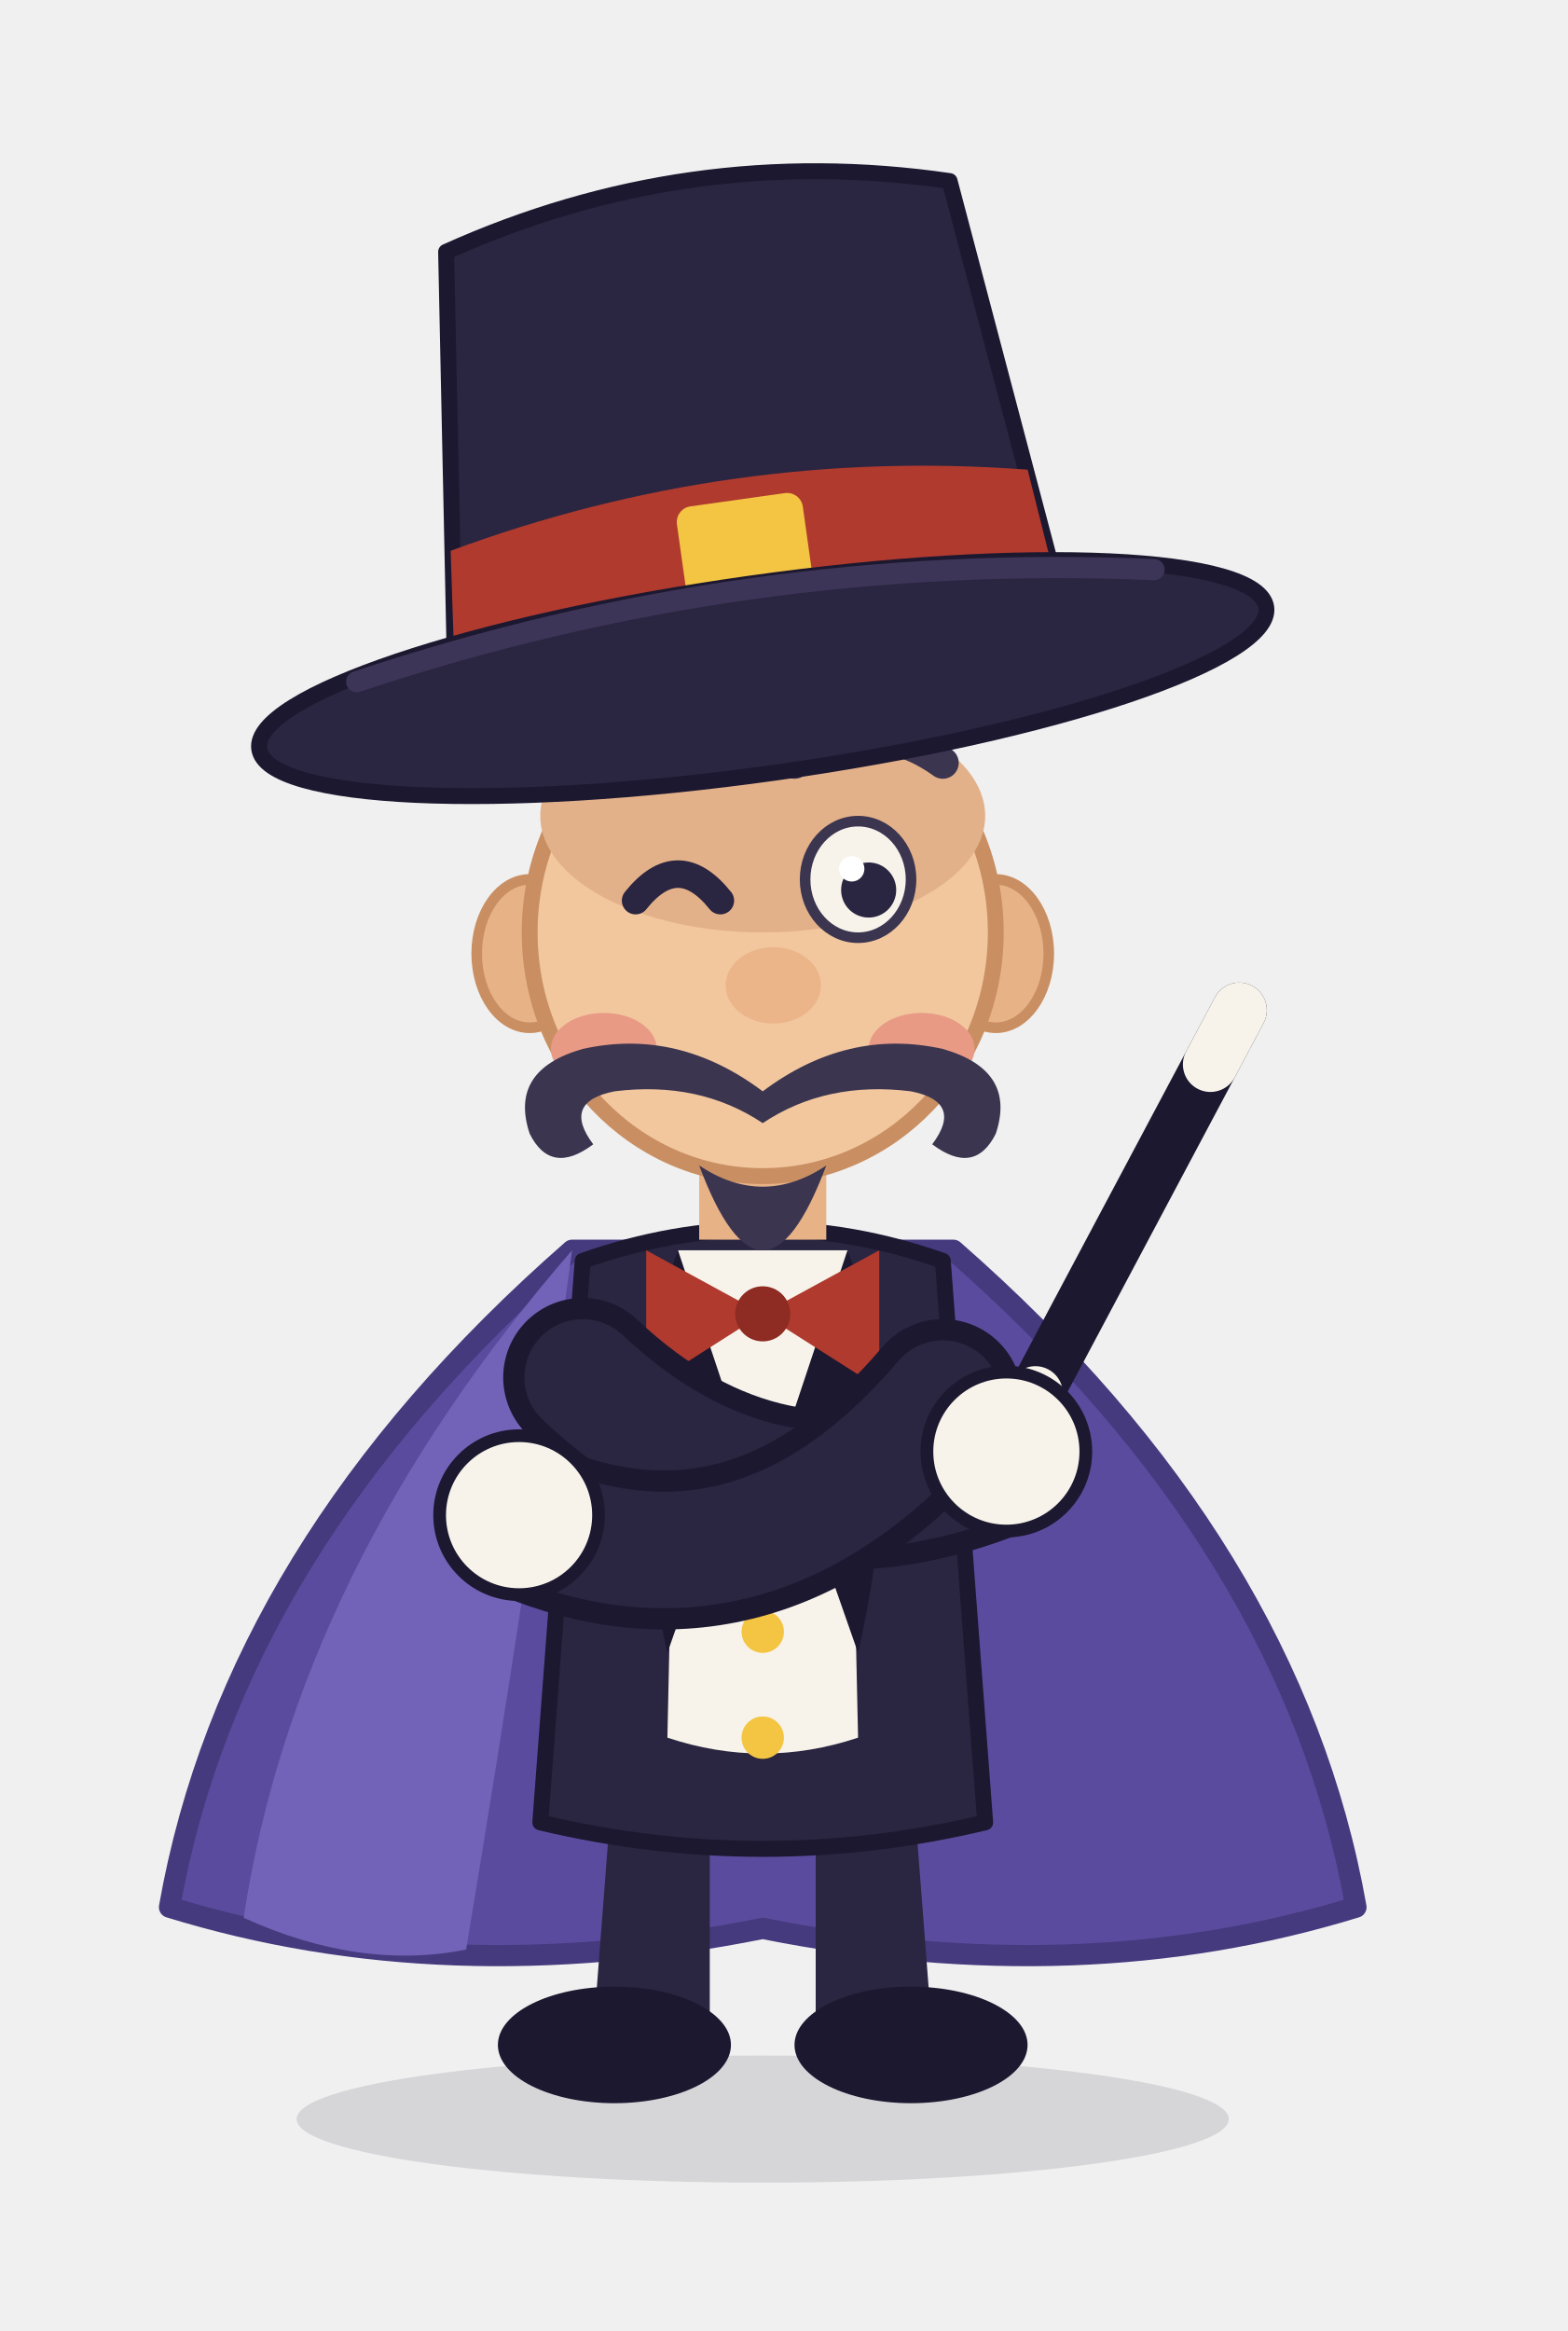
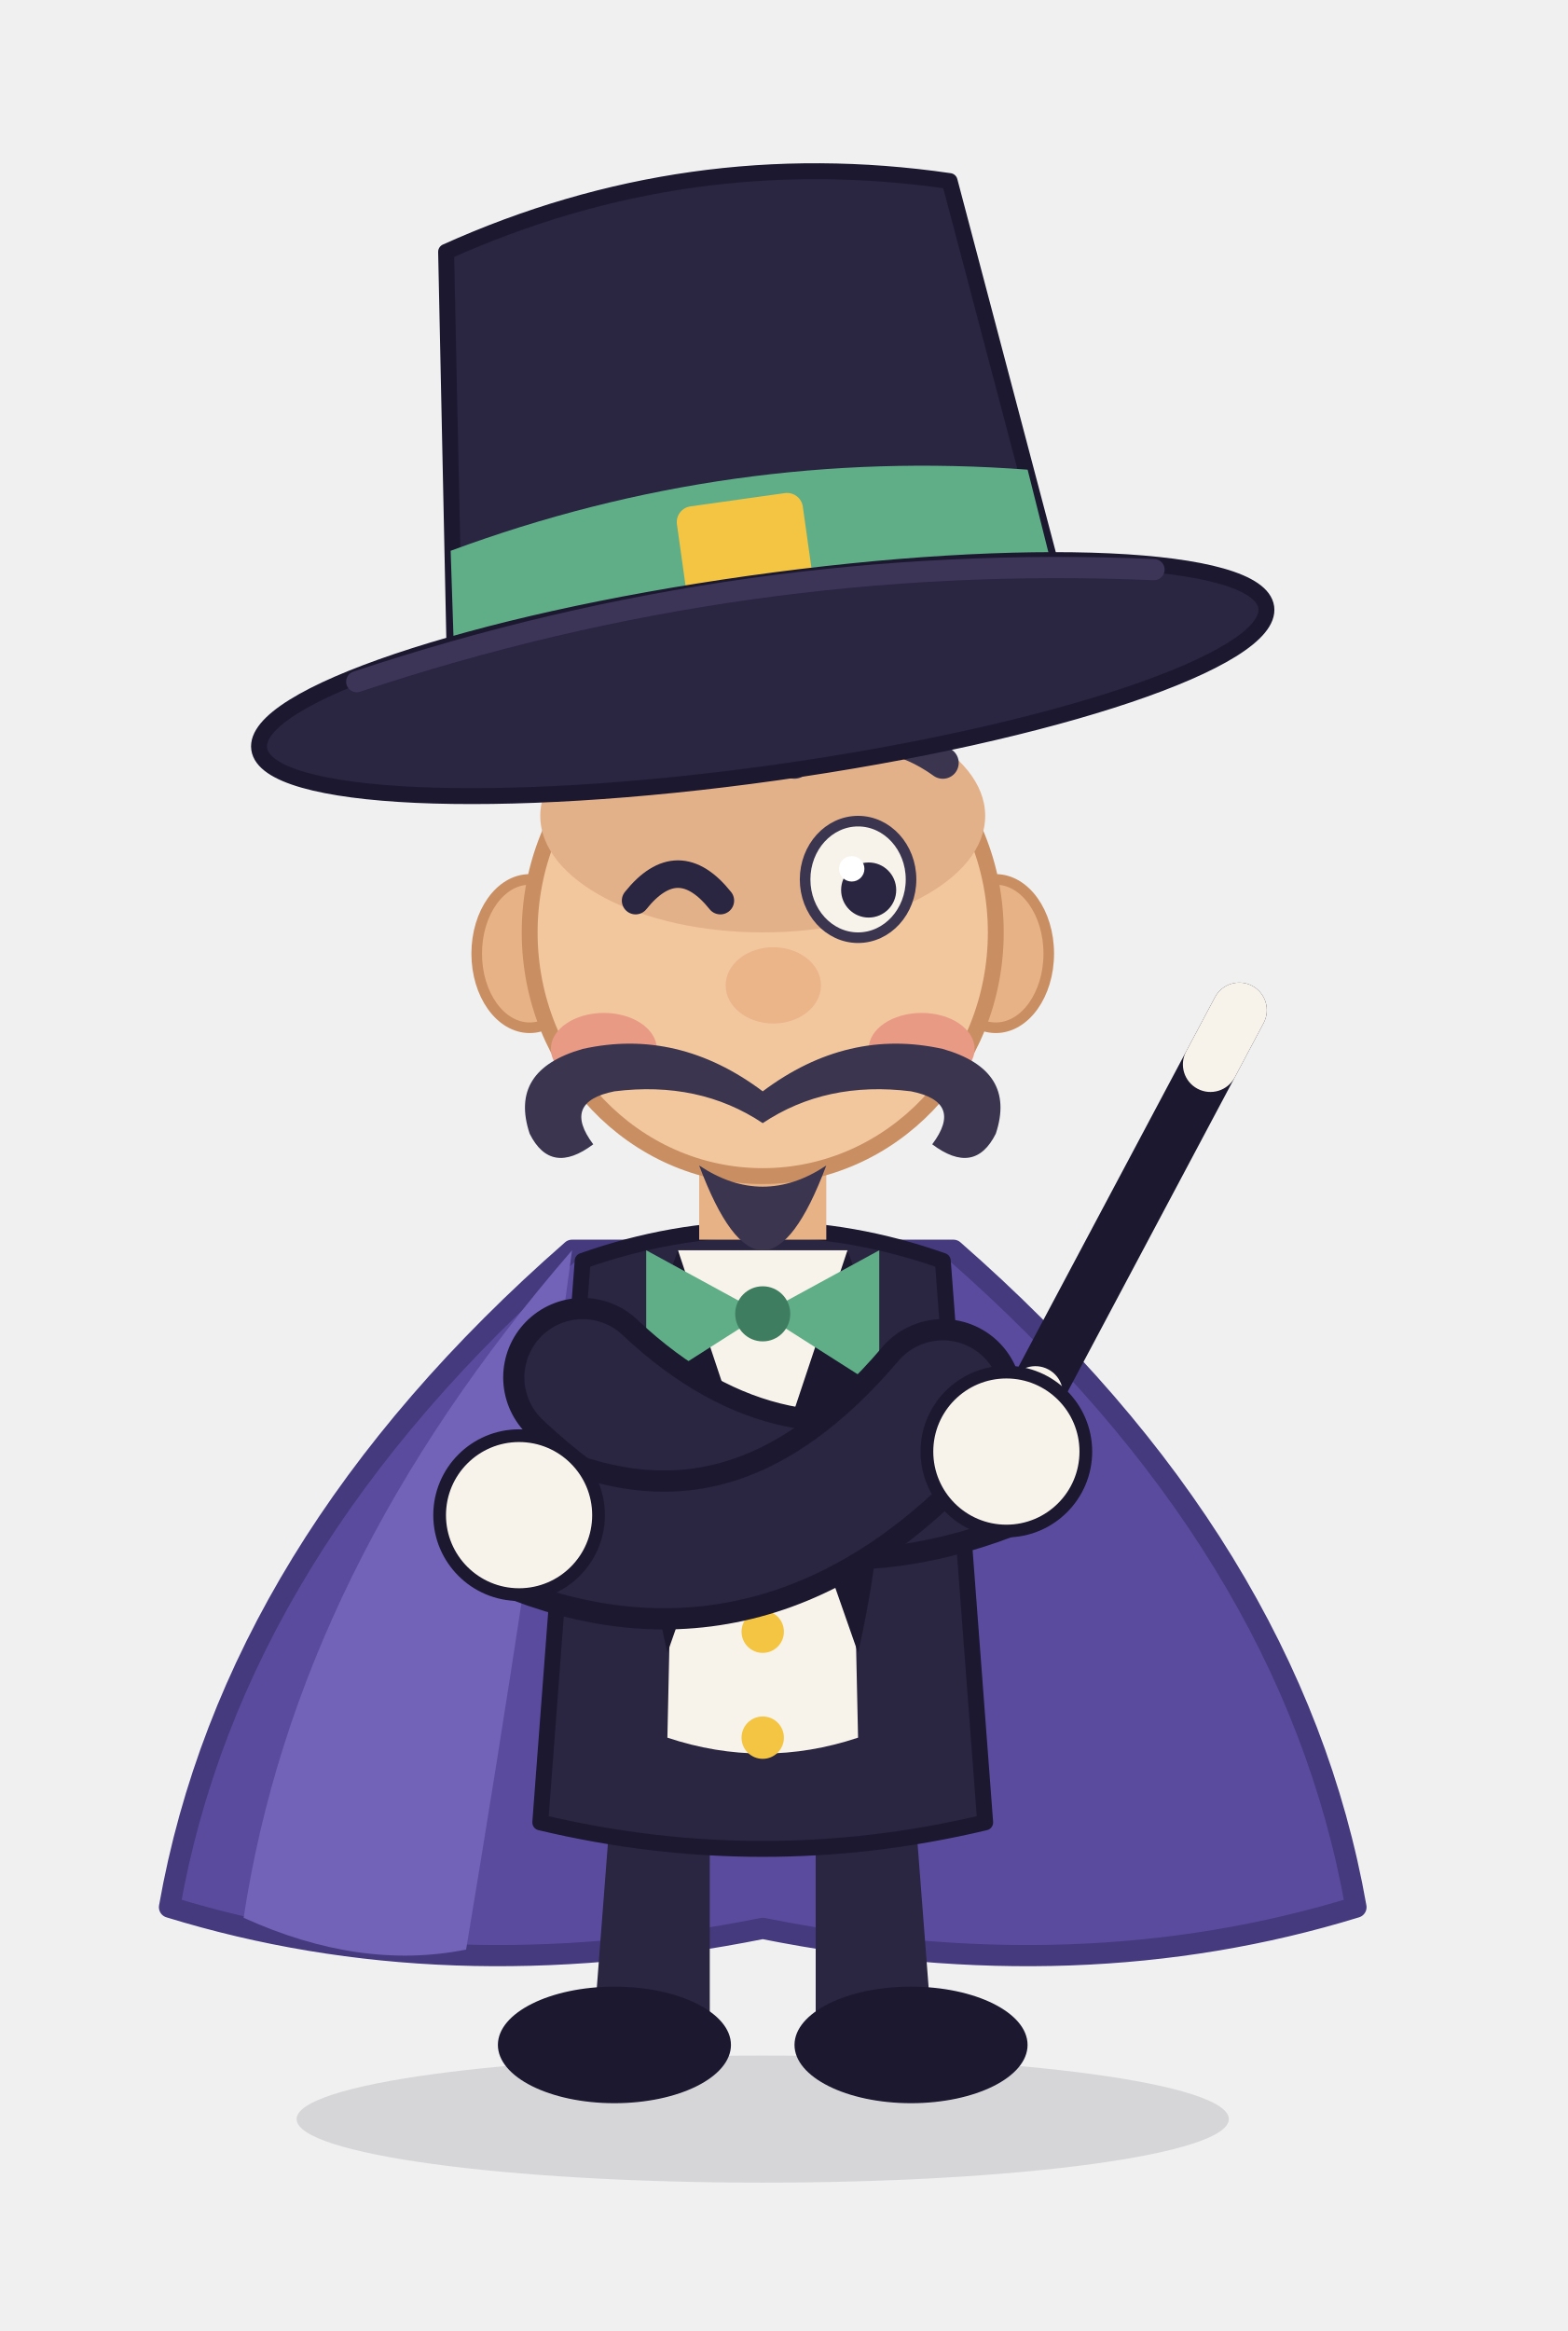
<svg xmlns="http://www.w3.org/2000/svg" width="148" height="220" viewBox="0 0 148 220" role="img" aria-label="Tovenaar met de armen over elkaar">
  <g transform="translate(72,14)">
    <ellipse cx="0" cy="186" rx="44" ry="6" fill="#2A2540" opacity="0.13" />
    <path d="M-18,104 Q-50,132 -56,166 Q-30,174 0,168 Q30,174 56,166 Q50,132 18,104 Z" fill="#5B4B9E" stroke="#453A7E" stroke-width="2" stroke-linejoin="round" />
    <path d="M-18,104 Q-44,134 -49,167 Q-38,172 -28,170 Q-22,134 -18,104 Z" fill="#7263B8" />
    <path d="M-14,152 L-16,178 L-5,178 L-5,152 Z" fill="#2A2540" />
    <path d="M14,152 L16,178 L5,178 L5,152 Z" fill="#2A2540" />
    <ellipse cx="-14" cy="179" rx="11" ry="5.5" fill="#1C1830" />
    <ellipse cx="14" cy="179" rx="11" ry="5.5" fill="#1C1830" />
    <path d="M-17,105 Q0,99 17,105 L21,158 Q0,163 -21,158 Z" fill="#2A2540" stroke="#1C1830" stroke-width="1.5" stroke-linejoin="round" />
    <path d="M-8,104 L-9,150 Q0,153 9,150 L8,104 Z" fill="#F7F3EA" />
    <path d="M-8,104 L-2,122 L-9,142 Q-14,120 -8,104 Z" fill="#1C1830" />
    <path d="M8,104 L2,122 L9,142 Q14,120 8,104 Z" fill="#1C1830" />
-     <path d="M0,110 L-11,104 L-11,117 Z" fill="#B03A2E" />
-     <path d="M0,110 L11,104 L11,117 Z" fill="#B03A2E" />
-     <circle cx="0" cy="110" r="2.6" fill="#8E2B22" />
+     <path d="M0,110 L-11,104 L-11,117 Z" fill="#5fae88" />
+     <path d="M0,110 L11,104 L11,117 Z" fill="#5fae88" />
+     <circle cx="0" cy="110" r="2.6" fill="#3f7d61" />
    <circle cx="0" cy="140" r="2" fill="#F4C542" />
    <circle cx="0" cy="150" r="2" fill="#F4C542" />
    <path d="M-17,116 Q0,132 21,124" fill="none" stroke="#1C1830" stroke-width="15" stroke-linecap="round" />
    <path d="M-17,116 Q0,132 21,124" fill="none" stroke="#2A2540" stroke-width="11" stroke-linecap="round" />
    <path d="M17,118 Q0,138 -21,130" fill="none" stroke="#1C1830" stroke-width="15" stroke-linecap="round" />
    <path d="M17,118 Q0,138 -21,130" fill="none" stroke="#2A2540" stroke-width="11" stroke-linecap="round" />
    <circle cx="-23" cy="129" r="7.5" fill="#F7F3EA" stroke="#1C1830" stroke-width="1.2" />
    <g transform="translate(34,102) rotate(28)">
      <rect x="-2.6" y="-26" width="5.2" height="52" rx="2.6" fill="#1C1830" />
      <rect x="-2.6" y="-26" width="5.2" height="11" rx="2.6" fill="#F7F3EA" />
      <rect x="-2.6" y="15" width="5.2" height="11" rx="2.6" fill="#F7F3EA" />
    </g>
    <circle cx="23" cy="123" r="7.5" fill="#F7F3EA" stroke="#1C1830" stroke-width="1.2" />
    <rect x="-6" y="93" width="12" height="10" fill="#E8B287" />
    <ellipse cx="-22" cy="76" rx="5" ry="7" fill="#E8B287" stroke="#C98F63" stroke-width="1" />
    <ellipse cx="22" cy="76" rx="5" ry="7" fill="#E8B287" stroke="#C98F63" stroke-width="1" />
    <ellipse cx="0" cy="74" rx="22" ry="23" fill="#F2C79E" stroke="#C98F63" stroke-width="1.5" />
    <ellipse cx="0" cy="63" rx="21" ry="11" fill="#E3B189" />
    <path d="M-17,58 Q-10,53 -3,58" fill="none" stroke="#3B3550" stroke-width="3" stroke-linecap="round" />
    <path d="M3,58 Q10,53 17,58" fill="none" stroke="#3B3550" stroke-width="3" stroke-linecap="round" />
    <path d="M-12,71 Q-8,66 -4,71" fill="none" stroke="#2A2540" stroke-width="2.6" stroke-linecap="round" />
    <ellipse cx="9" cy="69" rx="5" ry="5.5" fill="#F7F3EA" stroke="#3B3550" stroke-width="1" />
    <circle cx="10" cy="70" r="2.6" fill="#2A2540" />
    <circle cx="8.4" cy="68" r="1.2" fill="#FFFFFF" />
    <ellipse cx="1" cy="79" rx="4.5" ry="3.6" fill="#EBB489" />
    <ellipse cx="-15" cy="85" rx="5" ry="3.4" fill="#E89A85" />
    <ellipse cx="15" cy="85" rx="5" ry="3.4" fill="#E89A85" />
    <path d="M0,89 Q-8,83 -17,85 Q-24,87 -22,93 Q-20,97 -16,94 Q-19,90 -14,89 Q-6,88 0,92 Q6,88 14,89 Q19,90 16,94 Q20,97 22,93 Q24,87 17,85 Q8,83 0,89 Z" fill="#3B3550" />
    <path d="M-6,96 Q0,112 6,96 Q0,100 -6,96 Z" fill="#3B3550" />
    <g transform="translate(0,0) rotate(-8 0 50) scale(1.0)">
      <path d="M-24,6 Q0,-1 24,6 L29,48 Q0,42 -29,48 Z" fill="#2A2540" stroke="#1C1830" stroke-width="1.5" stroke-linejoin="round" />
-       <path d="M-27.5,34 Q0,28 27.5,34 L29,48 Q0,42 -29,48 Z" fill="#B03A2E" />
+       <path d="M-27.5,34 Q0,28 27.5,34 L29,48 Q0,42 -29,48 Z" fill="#5fae88" />
      <rect x="-6" y="33" width="12" height="10" rx="1.5" fill="#F4C542" />
      <ellipse cx="0" cy="50" rx="48" ry="9" fill="#2A2540" stroke="#1C1830" stroke-width="1.5" />
      <path d="M-38,45 Q0,38 38,45" fill="none" stroke="#3D3557" stroke-width="2" stroke-linecap="round" />
    </g>
  </g>
</svg>
